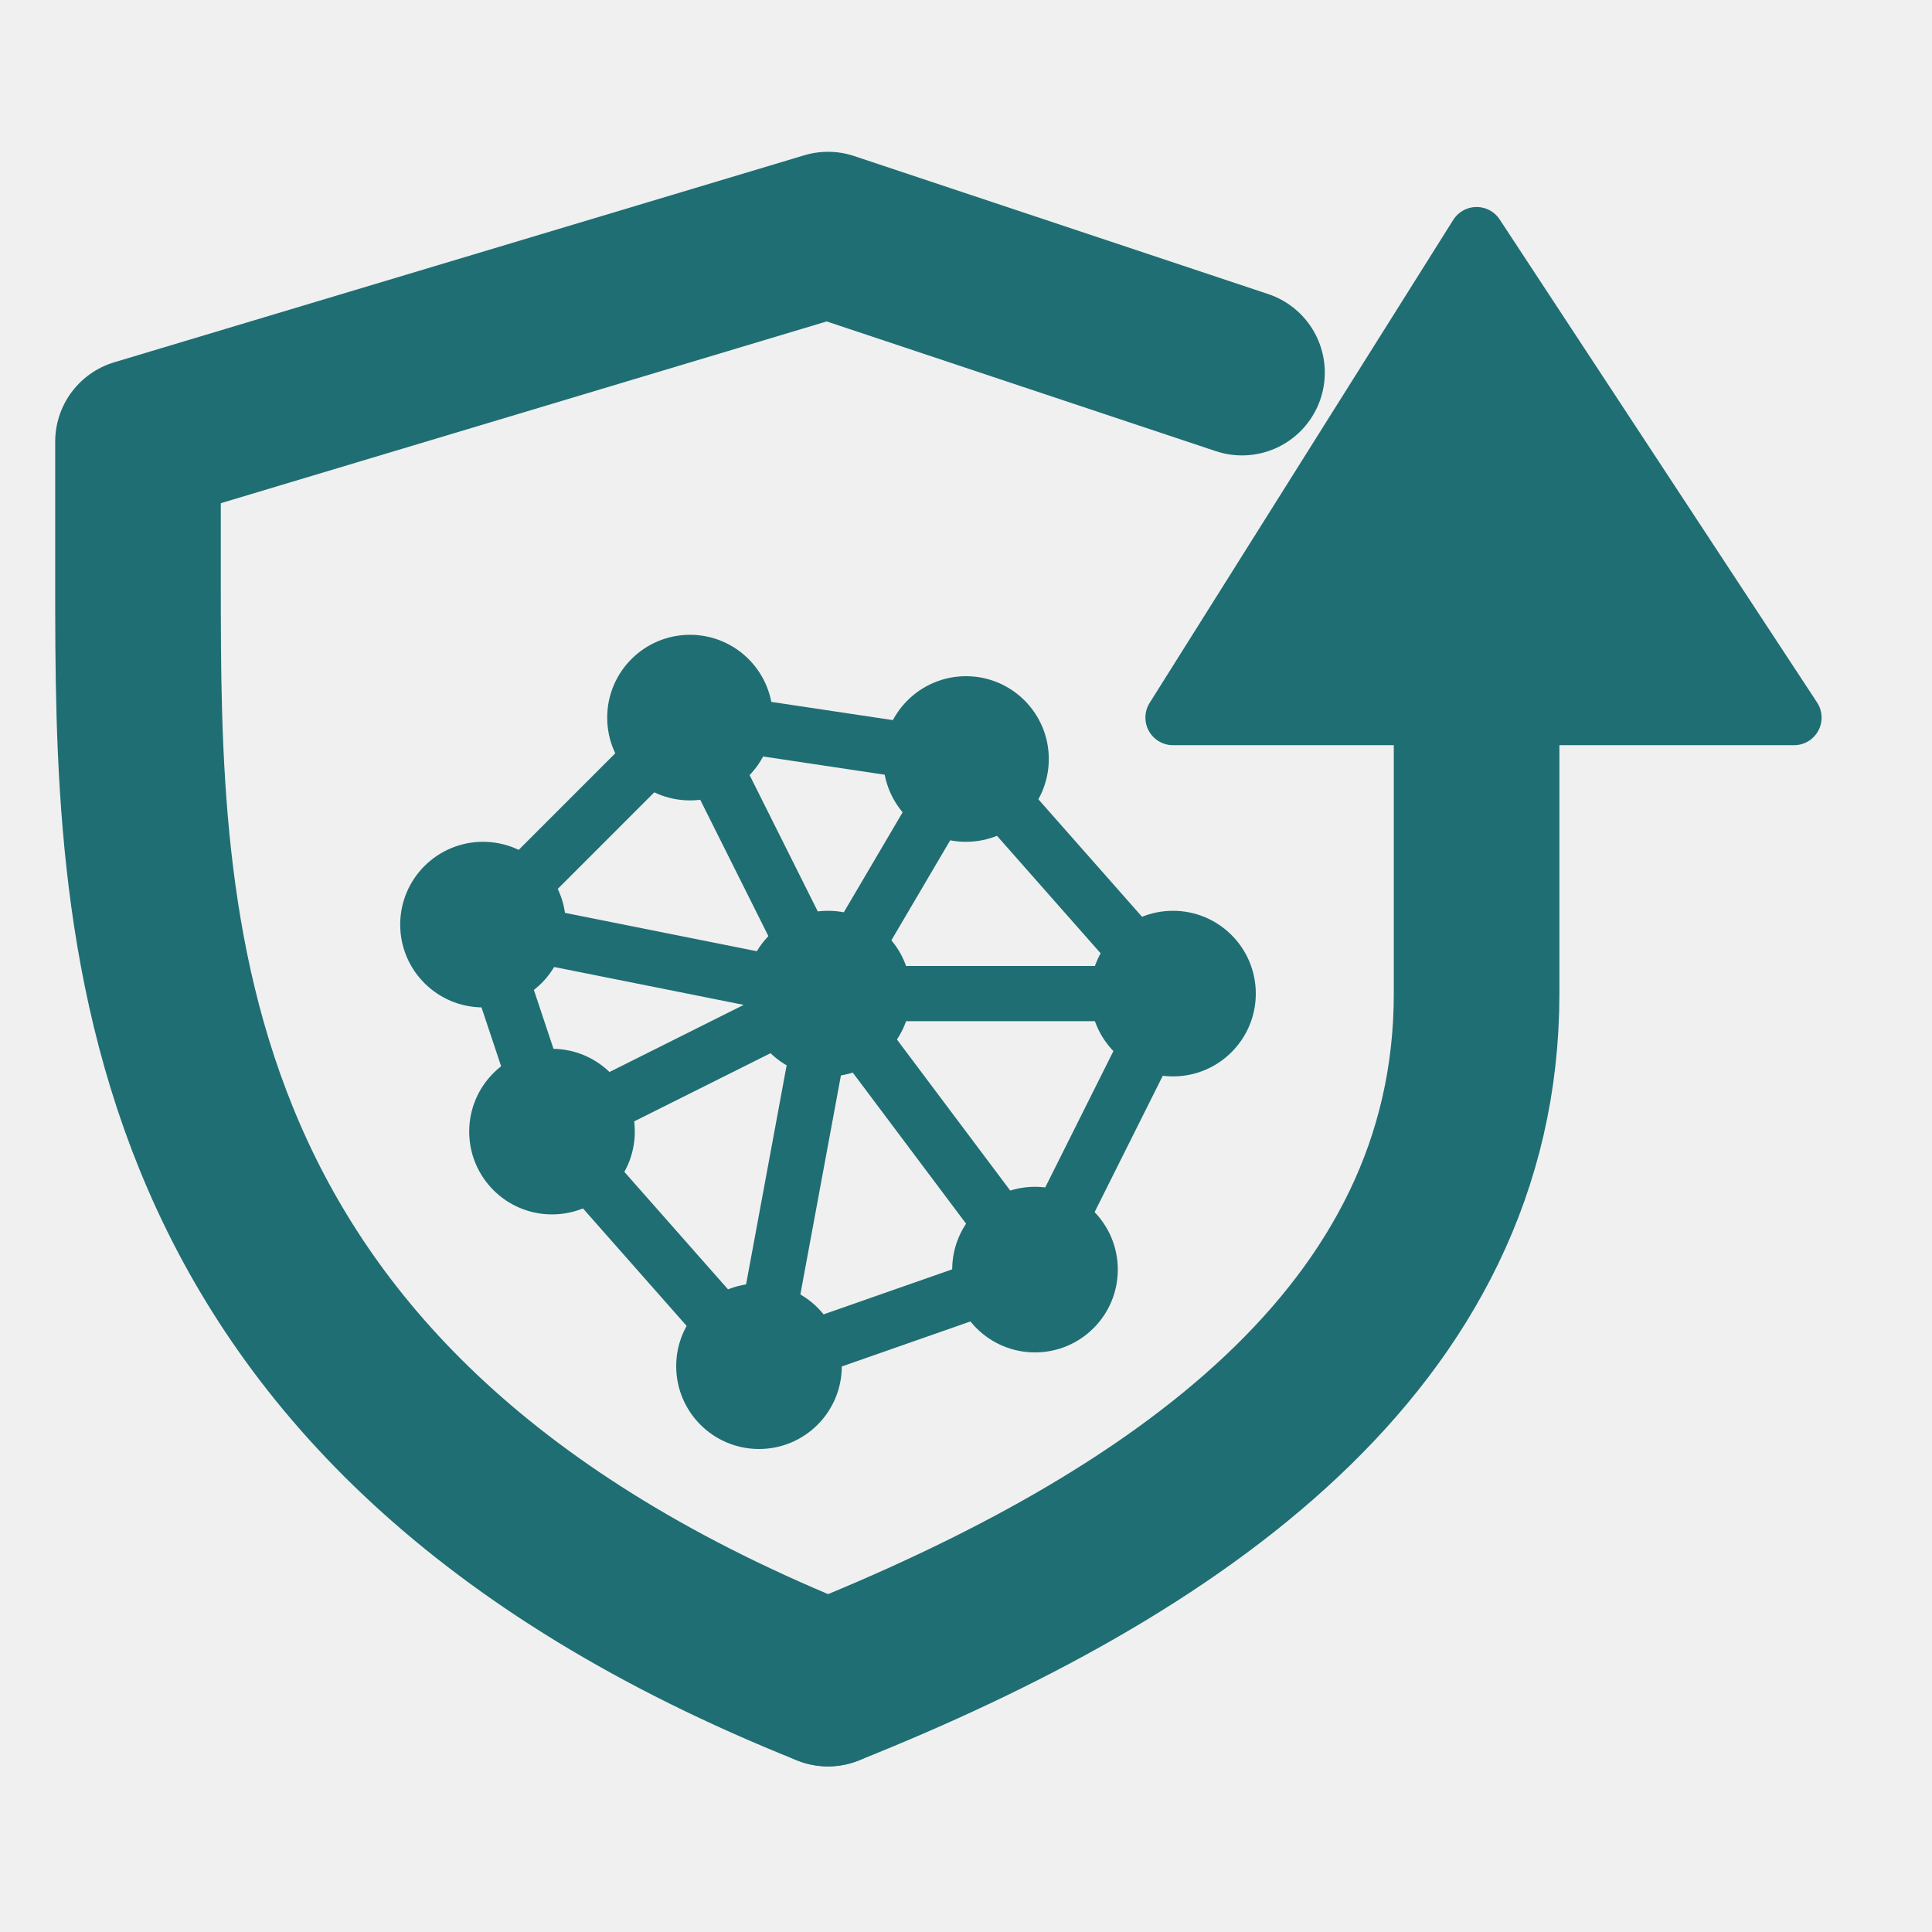
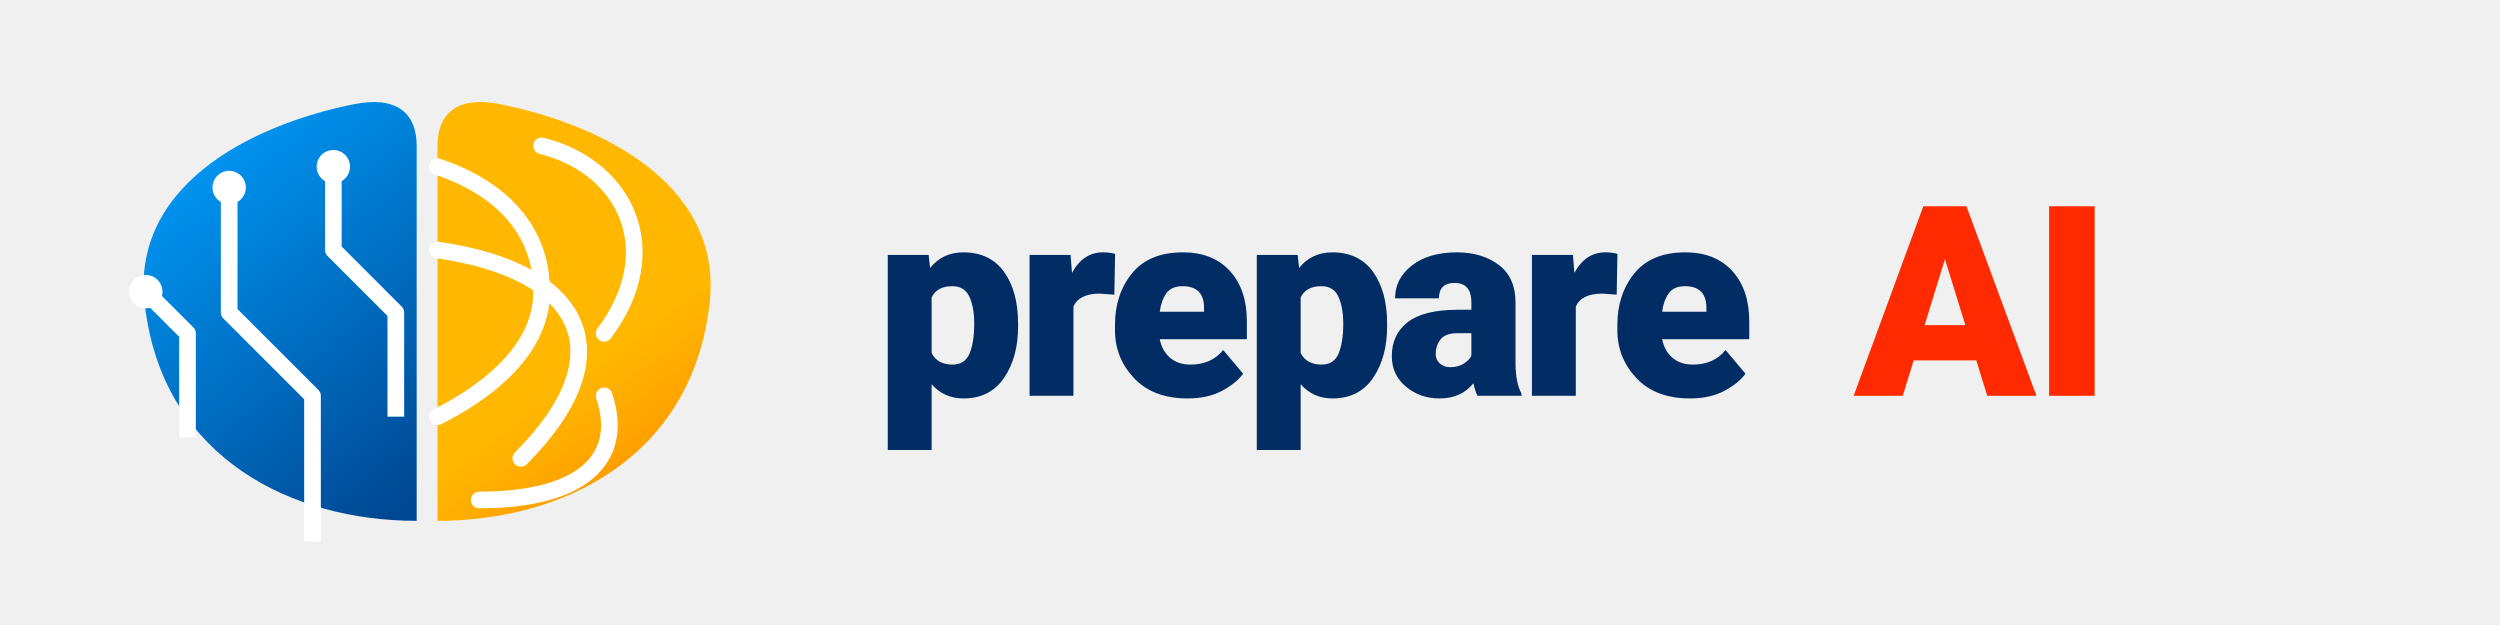
- <svg xmlns="http://www.w3.org/2000/svg" width="512" height="512" viewBox="0 0 140 140" fill="none">
+ <svg xmlns="http://www.w3.org/2000/svg" width="600" height="150" viewBox="0 0 600 150" fill="none">
  <defs>
-     <style>
-       .icon-stroke { stroke: #1F6E73; fill: none; stroke-linejoin: round; stroke-linecap: round; }
-       .icon-fill { fill: #1F6E73; }
-       
-       @media (prefers-color-scheme: dark) {
-         .icon-stroke { stroke: #2dd4bf; }
-         .icon-fill { fill: #2dd4bf; }
-       }
-     </style>
+     <linearGradient id="blueGrad" x1="20" y1="20" x2="110" y2="130" gradientUnits="userSpaceOnUse">
+       <stop offset="0%" stop-color="#00a0ff" />
+       <stop offset="100%" stop-color="#002d72" />
+     </linearGradient>
+     <linearGradient id="orangeGrad" x1="110" y1="20" x2="190" y2="130" gradientUnits="userSpaceOnUse">
+       <stop offset="0%" stop-color="#ffb700" />
+       <stop offset="100%" stop-color="#ff2a00" />
+     </linearGradient>
+     <linearGradient id="textOrangeGrad" x1="0" y1="0" x2="0" y2="1">
+       <stop offset="0%" stop-color="#ff8c00" />
+       <stop offset="100%" stop-color="#ff2a00" />
+     </linearGradient>
  </defs>
-   <g transform="translate(0, 7)">
-     <path class="icon-stroke" stroke-width="12" d="M 60 115 C 10 95, 10 60, 10 35 L 10 25 L 60 10 L 90 20" />
-     <polygon class="icon-fill" points="85,45 130,45 107,10" />
-     <path class="icon-stroke" stroke-width="4" d="M 85 45 L 130 45 L 107 10 Z" />
-     <path class="icon-stroke" stroke-width="12" d="M 107 45 L 107 65 C 107 90, 85 105, 60 115" />
-     <path class="icon-stroke" stroke-width="4" d="       M 35 60 L 50 45 L 70 48 L 85 65 L 75 85 L 55 92 L 40 75 Z       M 60 65 L 50 45       M 60 65 L 70 48       M 60 65 L 85 65       M 60 65 L 75 85       M 60 65 L 55 92       M 60 65 L 40 75       M 60 65 L 35 60     " />
-     <circle cx="35" cy="60" r="6" class="icon-fill" />
-     <circle cx="50" cy="45" r="6" class="icon-fill" />
-     <circle cx="70" cy="48" r="6" class="icon-fill" />
-     <circle cx="85" cy="65" r="6" class="icon-fill" />
-     <circle cx="75" cy="85" r="6" class="icon-fill" />
-     <circle cx="55" cy="92" r="6" class="icon-fill" />
-     <circle cx="40" cy="75" r="6" class="icon-fill" />
-     <circle cx="60" cy="65" r="6" class="icon-fill" />
+   <g transform="translate(10, 15)">
+     <path d="M90,110 C60,110 30,95 25,60 C20,30 50,15 75,10 C85,8 90,12 90,20 V110 Z" fill="url(#blueGrad)" />
+     <path d="M45,30 L45,60 L65,80 L65,115" stroke="white" stroke-width="4" fill="none" stroke-linejoin="round" />
+     <circle cx="45" cy="30" r="4" fill="white" />
+     <path d="M25,55 L35,65 L35,90" stroke="white" stroke-width="4" fill="none" stroke-linejoin="round" />
+     <circle cx="25" cy="55" r="4" fill="white" />
+     <path d="M70,25 L70,45 L85,60 L85,85" stroke="white" stroke-width="4" fill="none" stroke-linejoin="round" />
+     <circle cx="70" cy="25" r="4" fill="white" />
  </g>
+   <g transform="translate(105, 15)">
+     <path d="M0,110 C30,110 60,95 65,60 C70,30 40,15 15,10 C5,8 0,12 0,20 V110 Z" fill="url(#orangeGrad)" />
+     <path d="M0,25 C15,30 25,40 25,55 C25,70 10,80 0,85" stroke="white" stroke-width="4" fill="none" stroke-linecap="round" />
+     <path d="M0,45 C35,50 45,70 20,95" stroke="white" stroke-width="4" fill="none" stroke-linecap="round" />
+     <path d="M25,20 C45,25 55,45 40,65" stroke="white" stroke-width="4" fill="none" stroke-linecap="round" />
+     <path d="M10,105 C35,105 45,95 40,80" stroke="white" stroke-width="4" fill="none" stroke-linecap="round" />
+   </g>
+   <text x="210" y="95" font-family="'Segoe UI', Roboto, Helvetica, Arial, sans-serif" font-weight="800" font-size="64" fill="#022d64" letter-spacing="-2">prepare</text>
+   <text x="445" y="95" font-family="'Segoe UI', Roboto, Helvetica, Arial, sans-serif" font-weight="900" font-size="64" fill="url(#orangeGrad)" letter-spacing="-1">AI</text>
</svg>
